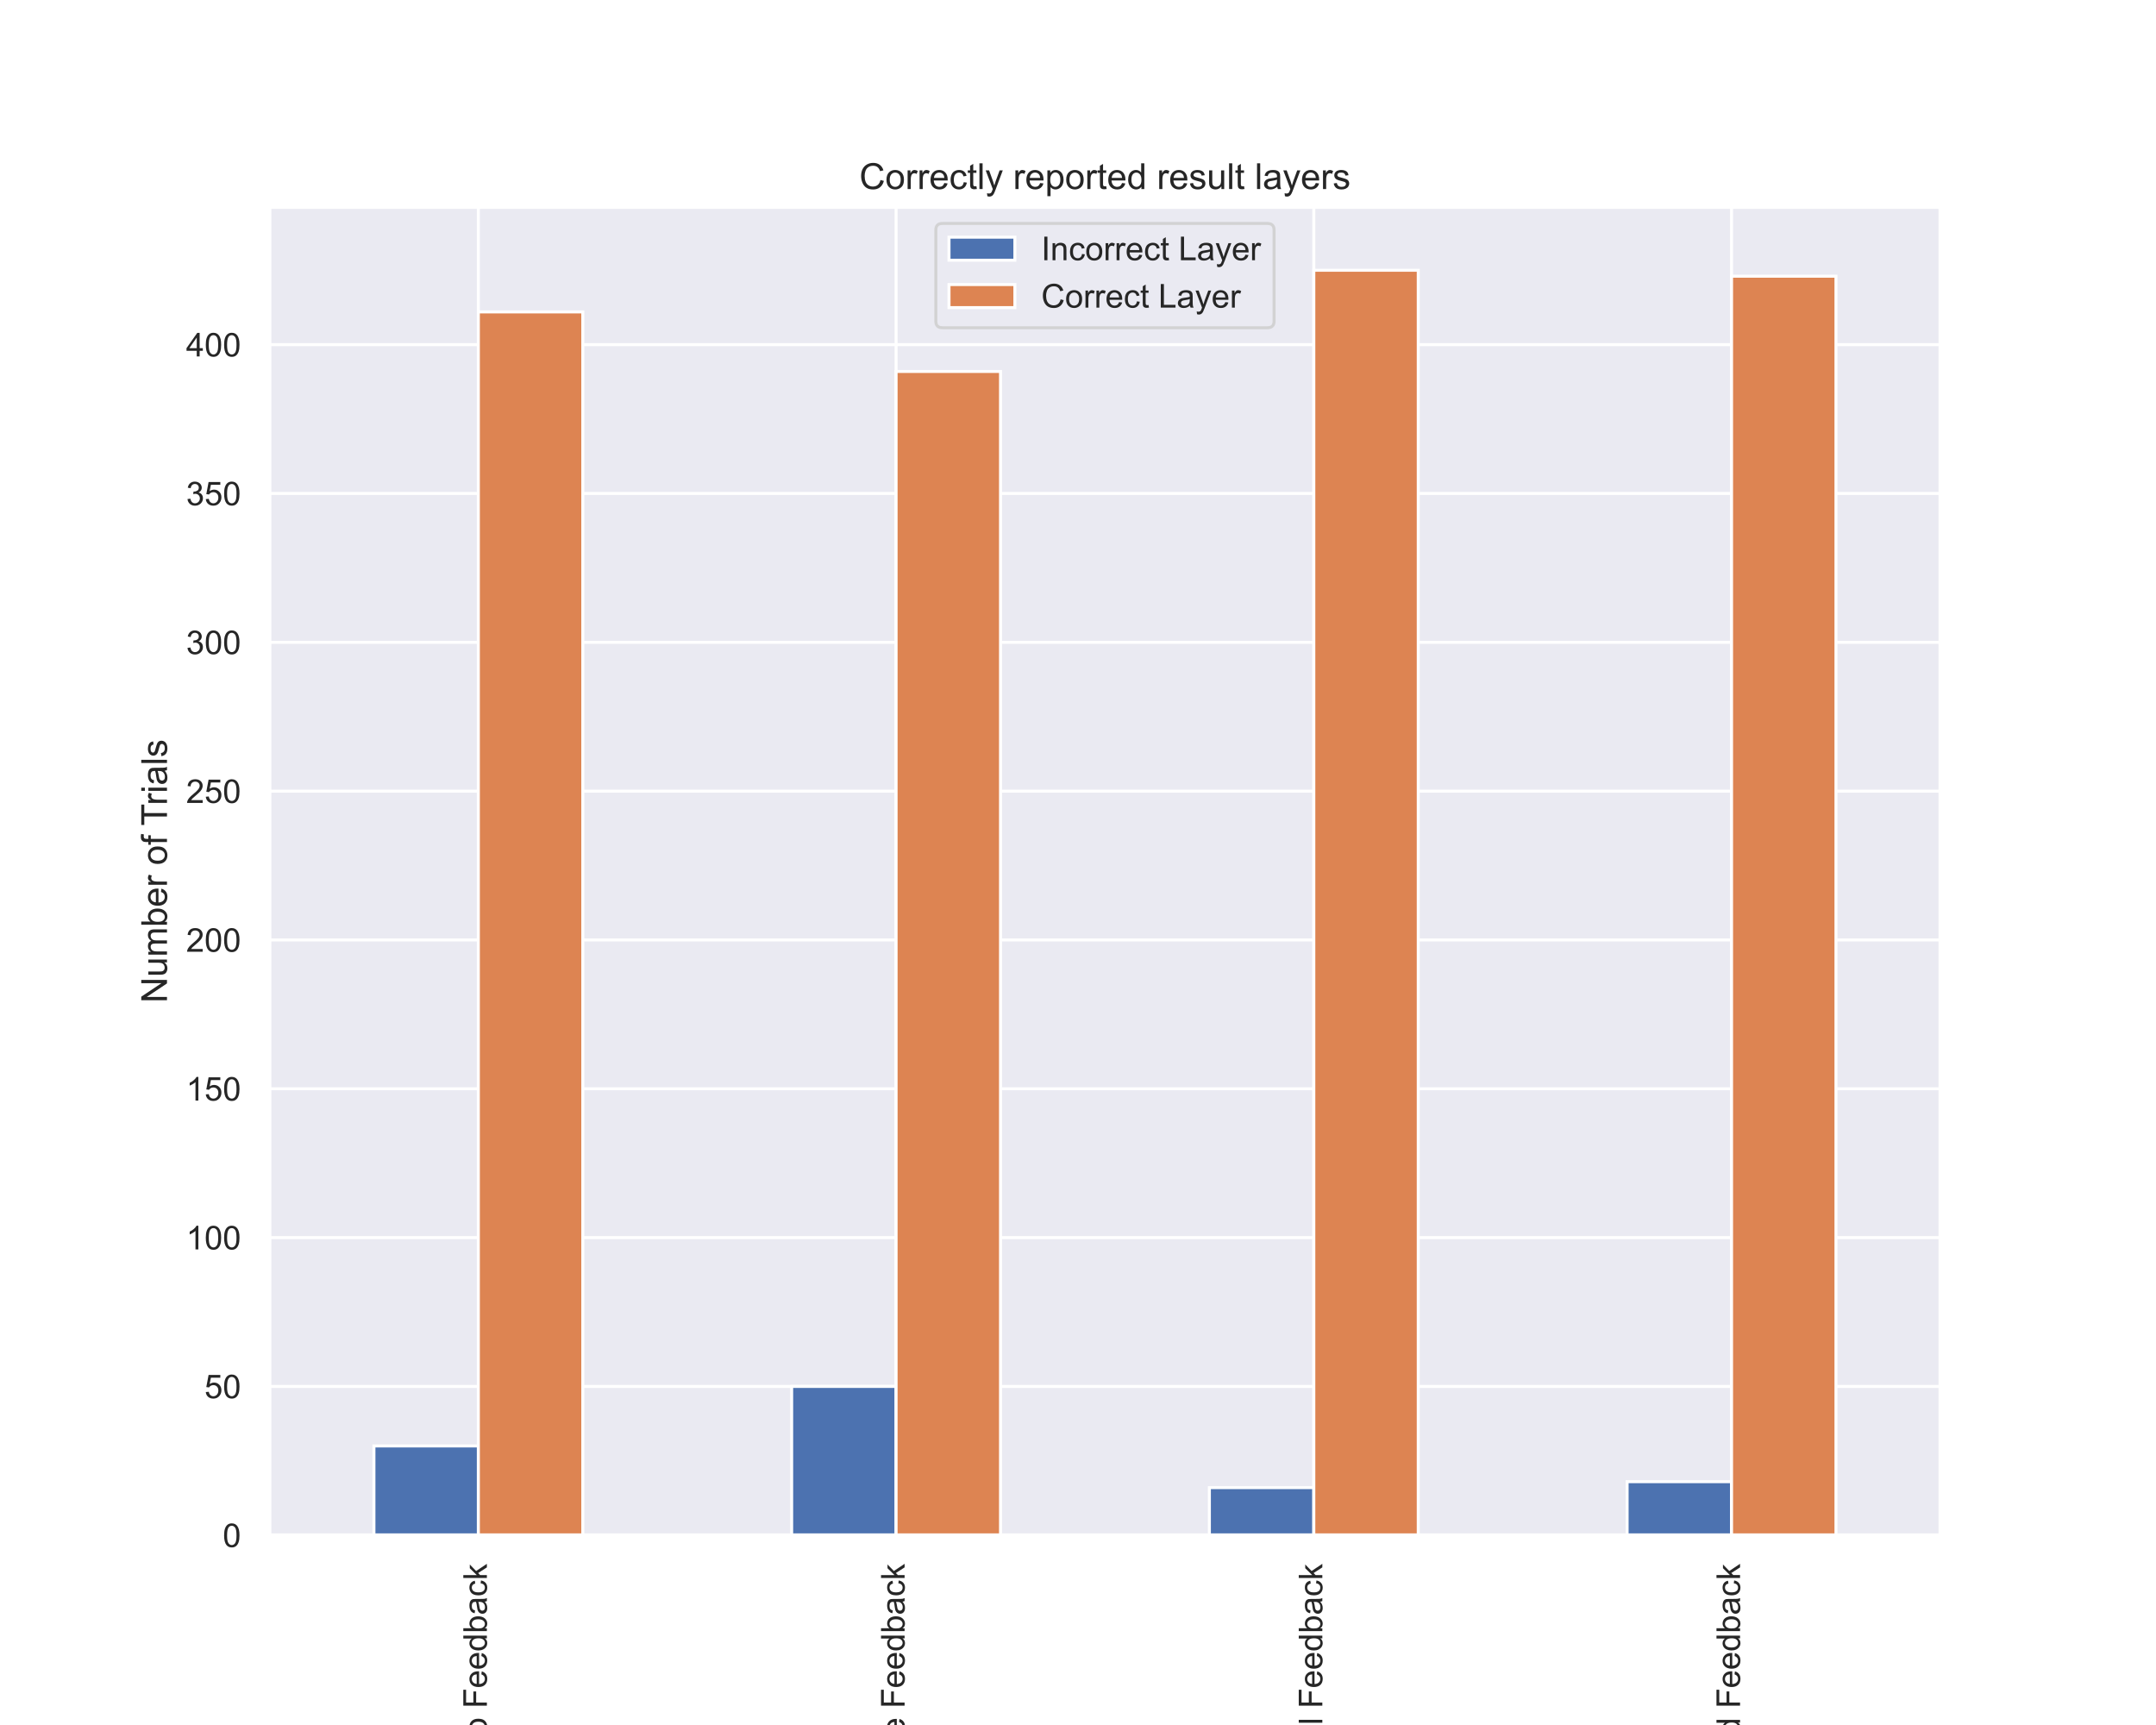
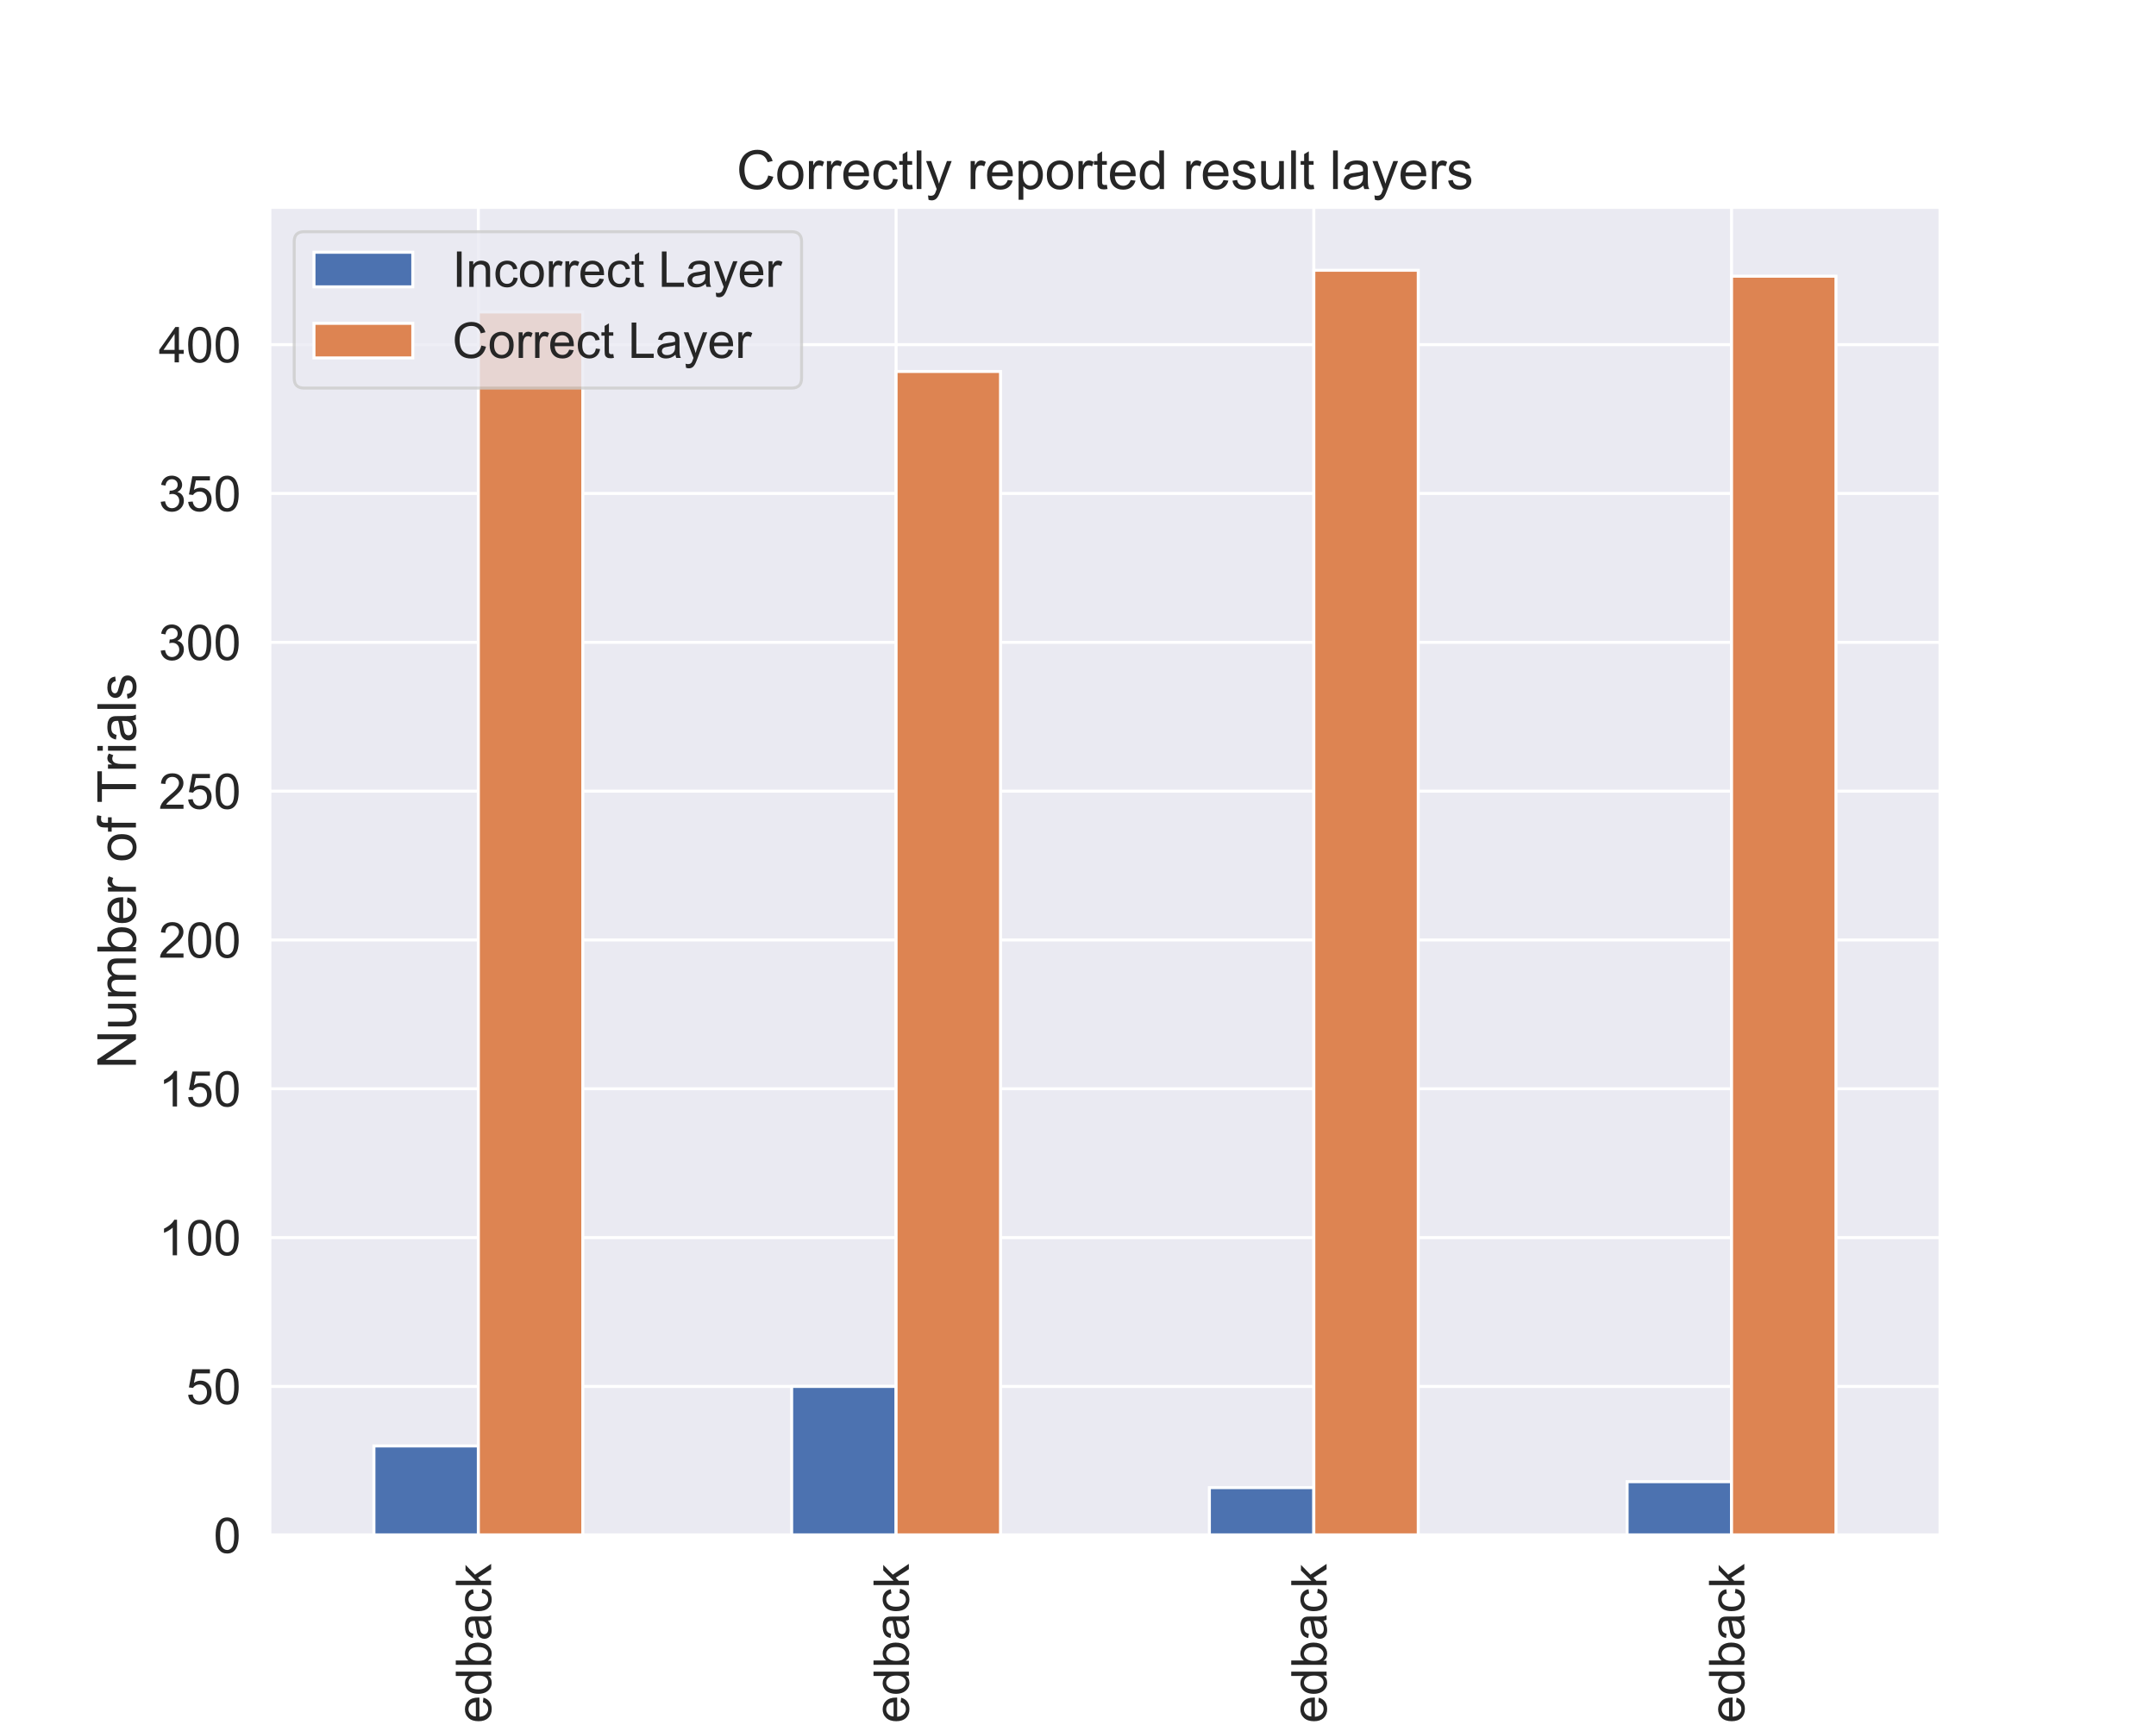
<svg xmlns="http://www.w3.org/2000/svg" xmlns:xlink="http://www.w3.org/1999/xlink" width="720pt" height="576pt" viewBox="0 0 720 576" version="1.1">
  <defs>
    <style type="text/css">*{stroke-linejoin: round; stroke-linecap: butt}</style>
  </defs>
  <g id="figure_1">
    <g id="patch_1">
      <path d="M 0 576  L 720 576  L 720 0  L 0 0  z " style="fill: #ffffff" />
    </g>
    <g id="axes_1">
      <g id="patch_2">
        <path d="M 90 512.64  L 648 512.64  L 648 69.12  L 90 69.12  z " style="fill: #eaeaf2" />
      </g>
      <g id="matplotlib.axis_1">
        <g id="xtick_1">
          <g id="line2d_1">
-             <path d="M 159.75 512.64  L 159.75 69.12  " clip-path="url(#p4b81552183)" style="fill: none; stroke: #ffffff; stroke-linecap: round" />
+             <path d="M 159.75 512.64  L 159.75 69.12  " clip-path="url(#p3ddf851645)" style="fill: none; stroke: #ffffff; stroke-linecap: round" />
          </g>
          <g id="text_1">
-             <g style="fill: #262626" transform="translate(162.5937 587.5608) rotate(-90) scale(0.11 -0.11)">
+             <g style="fill: #262626" transform="translate(164.0155 620.2712) rotate(-90) scale(0.165 -0.165)">
              <defs>
                <path id="ArialMT-4e" d="M 488 0  L 488 4581  L 1109 4581  L 3516 984  L 3516 4581  L 4097 4581  L 4097 0  L 3475 0  L 1069 3600  L 1069 0  L 488 0  z " transform="scale(0.015625)" />
                <path id="ArialMT-6f" d="M 213 1659  Q 213 2581 725 3025  Q 1153 3394 1769 3394  Q 2453 3394 2887 2945  Q 3322 2497 3322 1706  Q 3322 1066 3130 698  Q 2938 331 2570 128  Q 2203 -75 1769 -75  Q 1072 -75 642 372  Q 213 819 213 1659  z M 791 1659  Q 791 1022 1069 705  Q 1347 388 1769 388  Q 2188 388 2466 706  Q 2744 1025 2744 1678  Q 2744 2294 2464 2611  Q 2184 2928 1769 2928  Q 1347 2928 1069 2612  Q 791 2297 791 1659  z " transform="scale(0.015625)" />
                <path id="ArialMT-20" transform="scale(0.015625)" />
                <path id="ArialMT-46" d="M 525 0  L 525 4581  L 3616 4581  L 3616 4041  L 1131 4041  L 1131 2622  L 3281 2622  L 3281 2081  L 1131 2081  L 1131 0  L 525 0  z " transform="scale(0.015625)" />
                <path id="ArialMT-65" d="M 2694 1069  L 3275 997  Q 3138 488 2766 206  Q 2394 -75 1816 -75  Q 1088 -75 661 373  Q 234 822 234 1631  Q 234 2469 665 2931  Q 1097 3394 1784 3394  Q 2450 3394 2872 2941  Q 3294 2488 3294 1666  Q 3294 1616 3291 1516  L 816 1516  Q 847 969 1125 678  Q 1403 388 1819 388  Q 2128 388 2347 550  Q 2566 713 2694 1069  z M 847 1978  L 2700 1978  Q 2663 2397 2488 2606  Q 2219 2931 1791 2931  Q 1403 2931 1139 2672  Q 875 2413 847 1978  z " transform="scale(0.015625)" />
                <path id="ArialMT-64" d="M 2575 0  L 2575 419  Q 2259 -75 1647 -75  Q 1250 -75 917 144  Q 584 363 401 755  Q 219 1147 219 1656  Q 219 2153 384 2558  Q 550 2963 881 3178  Q 1213 3394 1622 3394  Q 1922 3394 2156 3267  Q 2391 3141 2538 2938  L 2538 4581  L 3097 4581  L 3097 0  L 2575 0  z M 797 1656  Q 797 1019 1065 703  Q 1334 388 1700 388  Q 2069 388 2326 689  Q 2584 991 2584 1609  Q 2584 2291 2321 2609  Q 2059 2928 1675 2928  Q 1300 2928 1048 2622  Q 797 2316 797 1656  z " transform="scale(0.015625)" />
                <path id="ArialMT-62" d="M 941 0  L 419 0  L 419 4581  L 981 4581  L 981 2947  Q 1338 3394 1891 3394  Q 2197 3394 2470 3270  Q 2744 3147 2920 2923  Q 3097 2700 3197 2384  Q 3297 2069 3297 1709  Q 3297 856 2875 390  Q 2453 -75 1863 -75  Q 1275 -75 941 416  L 941 0  z M 934 1684  Q 934 1088 1097 822  Q 1363 388 1816 388  Q 2184 388 2453 708  Q 2722 1028 2722 1663  Q 2722 2313 2464 2622  Q 2206 2931 1841 2931  Q 1472 2931 1203 2611  Q 934 2291 934 1684  z " transform="scale(0.015625)" />
                <path id="ArialMT-61" d="M 2588 409  Q 2275 144 1986 34  Q 1697 -75 1366 -75  Q 819 -75 525 192  Q 231 459 231 875  Q 231 1119 342 1320  Q 453 1522 633 1644  Q 813 1766 1038 1828  Q 1203 1872 1538 1913  Q 2219 1994 2541 2106  Q 2544 2222 2544 2253  Q 2544 2597 2384 2738  Q 2169 2928 1744 2928  Q 1347 2928 1158 2789  Q 969 2650 878 2297  L 328 2372  Q 403 2725 575 2942  Q 747 3159 1072 3276  Q 1397 3394 1825 3394  Q 2250 3394 2515 3294  Q 2781 3194 2906 3042  Q 3031 2891 3081 2659  Q 3109 2516 3109 2141  L 3109 1391  Q 3109 606 3145 398  Q 3181 191 3288 0  L 2700 0  Q 2613 175 2588 409  z M 2541 1666  Q 2234 1541 1622 1453  Q 1275 1403 1131 1340  Q 988 1278 909 1158  Q 831 1038 831 891  Q 831 666 1001 516  Q 1172 366 1500 366  Q 1825 366 2078 508  Q 2331 650 2450 897  Q 2541 1088 2541 1459  L 2541 1666  z " transform="scale(0.015625)" />
                <path id="ArialMT-63" d="M 2588 1216  L 3141 1144  Q 3050 572 2676 248  Q 2303 -75 1759 -75  Q 1078 -75 664 370  Q 250 816 250 1647  Q 250 2184 428 2587  Q 606 2991 970 3192  Q 1334 3394 1763 3394  Q 2303 3394 2647 3120  Q 2991 2847 3088 2344  L 2541 2259  Q 2463 2594 2264 2762  Q 2066 2931 1784 2931  Q 1359 2931 1093 2626  Q 828 2322 828 1663  Q 828 994 1084 691  Q 1341 388 1753 388  Q 2084 388 2306 591  Q 2528 794 2588 1216  z " transform="scale(0.015625)" />
                <path id="ArialMT-6b" d="M 425 0  L 425 4581  L 988 4581  L 988 1969  L 2319 3319  L 3047 3319  L 1778 2088  L 3175 0  L 2481 0  L 1384 1697  L 988 1316  L 988 0  L 425 0  z " transform="scale(0.015625)" />
              </defs>
              <use xlink:href="#ArialMT-4e" />
              <use xlink:href="#ArialMT-6f" x="72.217" />
              <use xlink:href="#ArialMT-20" x="127.832" />
              <use xlink:href="#ArialMT-46" x="155.615" />
              <use xlink:href="#ArialMT-65" x="216.699" />
              <use xlink:href="#ArialMT-65" x="272.314" />
              <use xlink:href="#ArialMT-64" x="327.93" />
              <use xlink:href="#ArialMT-62" x="383.545" />
              <use xlink:href="#ArialMT-61" x="439.16" />
              <use xlink:href="#ArialMT-63" x="494.775" />
              <use xlink:href="#ArialMT-6b" x="544.775" />
            </g>
          </g>
        </g>
        <g id="xtick_2">
          <g id="line2d_2">
-             <path d="M 299.25 512.64  L 299.25 69.12  " clip-path="url(#p4b81552183)" style="fill: none; stroke: #ffffff; stroke-linecap: round" />
+             <path d="M 299.25 512.64  L 299.25 69.12  " clip-path="url(#p3ddf851645)" style="fill: none; stroke: #ffffff; stroke-linecap: round" />
          </g>
          <g id="text_2">
-             <g style="fill: #262626" transform="translate(302.0937 604.6727) rotate(-90) scale(0.11 -0.11)">
+             <g style="fill: #262626" transform="translate(303.5155 645.939) rotate(-90) scale(0.165 -0.165)">
              <defs>
                <path id="ArialMT-54" d="M 1659 0  L 1659 4041  L 150 4041  L 150 4581  L 3781 4581  L 3781 4041  L 2266 4041  L 2266 0  L 1659 0  z " transform="scale(0.015625)" />
                <path id="ArialMT-74" d="M 1650 503  L 1731 6  Q 1494 -44 1306 -44  Q 1000 -44 831 53  Q 663 150 594 308  Q 525 466 525 972  L 525 2881  L 113 2881  L 113 3319  L 525 3319  L 525 4141  L 1084 4478  L 1084 3319  L 1650 3319  L 1650 2881  L 1084 2881  L 1084 941  Q 1084 700 1114 631  Q 1144 563 1211 522  Q 1278 481 1403 481  Q 1497 481 1650 503  z " transform="scale(0.015625)" />
                <path id="ArialMT-69" d="M 425 3934  L 425 4581  L 988 4581  L 988 3934  L 425 3934  z M 425 0  L 425 3319  L 988 3319  L 988 0  L 425 0  z " transform="scale(0.015625)" />
                <path id="ArialMT-6c" d="M 409 0  L 409 4581  L 972 4581  L 972 0  L 409 0  z " transform="scale(0.015625)" />
              </defs>
              <use xlink:href="#ArialMT-54" />
              <use xlink:href="#ArialMT-61" x="49.959" />
              <use xlink:href="#ArialMT-63" x="105.574" />
              <use xlink:href="#ArialMT-74" x="155.574" />
              <use xlink:href="#ArialMT-69" x="183.357" />
              <use xlink:href="#ArialMT-6c" x="205.574" />
              <use xlink:href="#ArialMT-65" x="227.791" />
              <use xlink:href="#ArialMT-20" x="283.406" />
              <use xlink:href="#ArialMT-46" x="311.189" />
              <use xlink:href="#ArialMT-65" x="372.273" />
              <use xlink:href="#ArialMT-65" x="427.889" />
              <use xlink:href="#ArialMT-64" x="483.504" />
              <use xlink:href="#ArialMT-62" x="539.119" />
              <use xlink:href="#ArialMT-61" x="594.734" />
              <use xlink:href="#ArialMT-63" x="650.35" />
              <use xlink:href="#ArialMT-6b" x="700.35" />
            </g>
          </g>
        </g>
        <g id="xtick_3">
          <g id="line2d_3">
-             <path d="M 438.75 512.64  L 438.75 69.12  " clip-path="url(#p4b81552183)" style="fill: none; stroke: #ffffff; stroke-linecap: round" />
+             <path d="M 438.75 512.64  L 438.75 69.12  " clip-path="url(#p3ddf851645)" style="fill: none; stroke: #ffffff; stroke-linecap: round" />
          </g>
          <g id="text_3">
-             <g style="fill: #262626" transform="translate(441.5937 603.2667) rotate(-90) scale(0.11 -0.11)">
+             <g style="fill: #262626" transform="translate(443.0155 643.8301) rotate(-90) scale(0.165 -0.165)">
              <defs>
                <path id="ArialMT-56" d="M 1803 0  L 28 4581  L 684 4581  L 1875 1253  Q 2019 853 2116 503  Q 2222 878 2363 1253  L 3600 4581  L 4219 4581  L 2425 0  L 1803 0  z " transform="scale(0.015625)" />
                <path id="ArialMT-73" d="M 197 991  L 753 1078  Q 800 744 1014 566  Q 1228 388 1613 388  Q 2000 388 2187 545  Q 2375 703 2375 916  Q 2375 1106 2209 1216  Q 2094 1291 1634 1406  Q 1016 1563 777 1677  Q 538 1791 414 1992  Q 291 2194 291 2438  Q 291 2659 392 2848  Q 494 3038 669 3163  Q 800 3259 1026 3326  Q 1253 3394 1513 3394  Q 1903 3394 2198 3281  Q 2494 3169 2634 2976  Q 2775 2784 2828 2463  L 2278 2388  Q 2241 2644 2061 2787  Q 1881 2931 1553 2931  Q 1166 2931 1000 2803  Q 834 2675 834 2503  Q 834 2394 903 2306  Q 972 2216 1119 2156  Q 1203 2125 1616 2013  Q 2213 1853 2448 1751  Q 2684 1650 2818 1456  Q 2953 1263 2953 975  Q 2953 694 2789 445  Q 2625 197 2315 61  Q 2006 -75 1616 -75  Q 969 -75 630 194  Q 291 463 197 991  z " transform="scale(0.015625)" />
                <path id="ArialMT-75" d="M 2597 0  L 2597 488  Q 2209 -75 1544 -75  Q 1250 -75 995 37  Q 741 150 617 320  Q 494 491 444 738  Q 409 903 409 1263  L 409 3319  L 972 3319  L 972 1478  Q 972 1038 1006 884  Q 1059 663 1231 536  Q 1403 409 1656 409  Q 1909 409 2131 539  Q 2353 669 2445 892  Q 2538 1116 2538 1541  L 2538 3319  L 3100 3319  L 3100 0  L 2597 0  z " transform="scale(0.015625)" />
              </defs>
              <use xlink:href="#ArialMT-56" />
              <use xlink:href="#ArialMT-69" x="64.949" />
              <use xlink:href="#ArialMT-73" x="87.166" />
              <use xlink:href="#ArialMT-75" x="137.166" />
              <use xlink:href="#ArialMT-61" x="192.781" />
              <use xlink:href="#ArialMT-6c" x="248.396" />
              <use xlink:href="#ArialMT-20" x="270.613" />
              <use xlink:href="#ArialMT-46" x="298.396" />
              <use xlink:href="#ArialMT-65" x="359.48" />
              <use xlink:href="#ArialMT-65" x="415.096" />
              <use xlink:href="#ArialMT-64" x="470.711" />
              <use xlink:href="#ArialMT-62" x="526.326" />
              <use xlink:href="#ArialMT-61" x="581.941" />
              <use xlink:href="#ArialMT-63" x="637.557" />
              <use xlink:href="#ArialMT-6b" x="687.557" />
            </g>
          </g>
        </g>
        <g id="xtick_4">
          <g id="line2d_4">
-             <path d="M 578.25 512.64  L 578.25 69.12  " clip-path="url(#p4b81552183)" style="fill: none; stroke: #ffffff; stroke-linecap: round" />
+             <path d="M 578.25 512.64  L 578.25 69.12  " clip-path="url(#p3ddf851645)" style="fill: none; stroke: #ffffff; stroke-linecap: round" />
          </g>
          <g id="text_4">
-             <g style="fill: #262626" transform="translate(581.0937 623.6356) rotate(-90) scale(0.11 -0.11)">
+             <g style="fill: #262626" transform="translate(582.5155 674.3834) rotate(-90) scale(0.165 -0.165)">
              <defs>
                <path id="ArialMT-43" d="M 3763 1606  L 4369 1453  Q 4178 706 3683 314  Q 3188 -78 2472 -78  Q 1731 -78 1267 223  Q 803 525 561 1097  Q 319 1669 319 2325  Q 319 3041 592 3573  Q 866 4106 1370 4382  Q 1875 4659 2481 4659  Q 3169 4659 3637 4309  Q 4106 3959 4291 3325  L 3694 3184  Q 3534 3684 3231 3912  Q 2928 4141 2469 4141  Q 1941 4141 1586 3887  Q 1231 3634 1087 3207  Q 944 2781 944 2328  Q 944 1744 1114 1308  Q 1284 872 1643 656  Q 2003 441 2422 441  Q 2931 441 3284 734  Q 3638 1028 3763 1606  z " transform="scale(0.015625)" />
                <path id="ArialMT-6d" d="M 422 0  L 422 3319  L 925 3319  L 925 2853  Q 1081 3097 1340 3245  Q 1600 3394 1931 3394  Q 2300 3394 2536 3241  Q 2772 3088 2869 2813  Q 3263 3394 3894 3394  Q 4388 3394 4653 3120  Q 4919 2847 4919 2278  L 4919 0  L 4359 0  L 4359 2091  Q 4359 2428 4304 2576  Q 4250 2725 4106 2815  Q 3963 2906 3769 2906  Q 3419 2906 3187 2673  Q 2956 2441 2956 1928  L 2956 0  L 2394 0  L 2394 2156  Q 2394 2531 2256 2718  Q 2119 2906 1806 2906  Q 1569 2906 1367 2781  Q 1166 2656 1075 2415  Q 984 2175 984 1722  L 984 0  L 422 0  z " transform="scale(0.015625)" />
                <path id="ArialMT-6e" d="M 422 0  L 422 3319  L 928 3319  L 928 2847  Q 1294 3394 1984 3394  Q 2284 3394 2536 3286  Q 2788 3178 2913 3003  Q 3038 2828 3088 2588  Q 3119 2431 3119 2041  L 3119 0  L 2556 0  L 2556 2019  Q 2556 2363 2490 2533  Q 2425 2703 2258 2804  Q 2091 2906 1866 2906  Q 1506 2906 1245 2678  Q 984 2450 984 1813  L 984 0  L 422 0  z " transform="scale(0.015625)" />
              </defs>
              <use xlink:href="#ArialMT-43" />
              <use xlink:href="#ArialMT-6f" x="72.217" />
              <use xlink:href="#ArialMT-6d" x="127.832" />
              <use xlink:href="#ArialMT-62" x="211.133" />
              <use xlink:href="#ArialMT-69" x="266.748" />
              <use xlink:href="#ArialMT-6e" x="288.965" />
              <use xlink:href="#ArialMT-65" x="344.58" />
              <use xlink:href="#ArialMT-64" x="400.195" />
              <use xlink:href="#ArialMT-20" x="455.811" />
              <use xlink:href="#ArialMT-46" x="483.594" />
              <use xlink:href="#ArialMT-65" x="544.678" />
              <use xlink:href="#ArialMT-65" x="600.293" />
              <use xlink:href="#ArialMT-64" x="655.908" />
              <use xlink:href="#ArialMT-62" x="711.523" />
              <use xlink:href="#ArialMT-61" x="767.139" />
              <use xlink:href="#ArialMT-63" x="822.754" />
              <use xlink:href="#ArialMT-6b" x="872.754" />
            </g>
          </g>
        </g>
        <g id="text_5">
-           <g style="fill: #262626" transform="translate(343.6509 636.225) scale(0.12 -0.12)">
+           <g style="fill: #262626" transform="translate(330.9764 691.2675) scale(0.18 -0.18)">
            <use xlink:href="#ArialMT-43" />
            <use xlink:href="#ArialMT-6f" x="72.217" />
            <use xlink:href="#ArialMT-6e" x="127.832" />
            <use xlink:href="#ArialMT-64" x="183.447" />
            <use xlink:href="#ArialMT-69" x="239.062" />
            <use xlink:href="#ArialMT-74" x="261.279" />
            <use xlink:href="#ArialMT-69" x="289.062" />
            <use xlink:href="#ArialMT-6f" x="311.279" />
            <use xlink:href="#ArialMT-6e" x="366.895" />
          </g>
        </g>
      </g>
      <g id="matplotlib.axis_2">
        <g id="ytick_1">
          <g id="line2d_5">
-             <path d="M 90 512.64  L 648 512.64  " clip-path="url(#p4b81552183)" style="fill: none; stroke: #ffffff; stroke-linecap: round" />
+             <path d="M 90 512.64  L 648 512.64  " clip-path="url(#p3ddf851645)" style="fill: none; stroke: #ffffff; stroke-linecap: round" />
          </g>
          <g id="text_6">
-             <g style="fill: #262626" transform="translate(74.38297 516.5768) scale(0.11 -0.11)">
+             <g style="fill: #262626" transform="translate(71.32445 518.5452) scale(0.165 -0.165)">
              <defs>
                <path id="ArialMT-30" d="M 266 2259  Q 266 3072 433 3567  Q 600 4063 929 4331  Q 1259 4600 1759 4600  Q 2128 4600 2406 4451  Q 2684 4303 2865 4023  Q 3047 3744 3150 3342  Q 3253 2941 3253 2259  Q 3253 1453 3087 958  Q 2922 463 2592 192  Q 2263 -78 1759 -78  Q 1097 -78 719 397  Q 266 969 266 2259  z M 844 2259  Q 844 1131 1108 757  Q 1372 384 1759 384  Q 2147 384 2411 759  Q 2675 1134 2675 2259  Q 2675 3391 2411 3762  Q 2147 4134 1753 4134  Q 1366 4134 1134 3806  Q 844 3388 844 2259  z " transform="scale(0.015625)" />
              </defs>
              <use xlink:href="#ArialMT-30" />
            </g>
          </g>
        </g>
        <g id="ytick_2">
          <g id="line2d_6">
-             <path d="M 90 462.946  L 648 462.946  " clip-path="url(#p4b81552183)" style="fill: none; stroke: #ffffff; stroke-linecap: round" />
+             <path d="M 90 462.946  L 648 462.946  " clip-path="url(#p3ddf851645)" style="fill: none; stroke: #ffffff; stroke-linecap: round" />
          </g>
          <g id="text_7">
-             <g style="fill: #262626" transform="translate(68.26594 466.8827) scale(0.11 -0.11)">
+             <g style="fill: #262626" transform="translate(62.14891 468.8511) scale(0.165 -0.165)">
              <defs>
                <path id="ArialMT-35" d="M 266 1200  L 856 1250  Q 922 819 1161 601  Q 1400 384 1738 384  Q 2144 384 2425 690  Q 2706 997 2706 1503  Q 2706 1984 2436 2262  Q 2166 2541 1728 2541  Q 1456 2541 1237 2417  Q 1019 2294 894 2097  L 366 2166  L 809 4519  L 3088 4519  L 3088 3981  L 1259 3981  L 1013 2750  Q 1425 3038 1878 3038  Q 2478 3038 2890 2622  Q 3303 2206 3303 1553  Q 3303 931 2941 478  Q 2500 -78 1738 -78  Q 1113 -78 717 272  Q 322 622 266 1200  z " transform="scale(0.015625)" />
              </defs>
              <use xlink:href="#ArialMT-35" />
              <use xlink:href="#ArialMT-30" x="55.615" />
            </g>
          </g>
        </g>
        <g id="ytick_3">
          <g id="line2d_7">
-             <path d="M 90 413.252  L 648 413.252  " clip-path="url(#p4b81552183)" style="fill: none; stroke: #ffffff; stroke-linecap: round" />
+             <path d="M 90 413.252  L 648 413.252  " clip-path="url(#p3ddf851645)" style="fill: none; stroke: #ffffff; stroke-linecap: round" />
          </g>
          <g id="text_8">
-             <g style="fill: #262626" transform="translate(62.14891 417.1886) scale(0.11 -0.11)">
+             <g style="fill: #262626" transform="translate(52.97336 419.157) scale(0.165 -0.165)">
              <defs>
                <path id="ArialMT-31" d="M 2384 0  L 1822 0  L 1822 3584  Q 1619 3391 1289 3197  Q 959 3003 697 2906  L 697 3450  Q 1169 3672 1522 3987  Q 1875 4303 2022 4600  L 2384 4600  L 2384 0  z " transform="scale(0.015625)" />
              </defs>
              <use xlink:href="#ArialMT-31" />
              <use xlink:href="#ArialMT-30" x="55.615" />
              <use xlink:href="#ArialMT-30" x="111.23" />
            </g>
          </g>
        </g>
        <g id="ytick_4">
          <g id="line2d_8">
-             <path d="M 90 363.558  L 648 363.558  " clip-path="url(#p4b81552183)" style="fill: none; stroke: #ffffff; stroke-linecap: round" />
+             <path d="M 90 363.558  L 648 363.558  " clip-path="url(#p3ddf851645)" style="fill: none; stroke: #ffffff; stroke-linecap: round" />
          </g>
          <g id="text_9">
-             <g style="fill: #262626" transform="translate(62.14891 367.4944) scale(0.11 -0.11)">
+             <g style="fill: #262626" transform="translate(52.97336 369.4628) scale(0.165 -0.165)">
              <use xlink:href="#ArialMT-31" />
              <use xlink:href="#ArialMT-35" x="55.615" />
              <use xlink:href="#ArialMT-30" x="111.23" />
            </g>
          </g>
        </g>
        <g id="ytick_5">
          <g id="line2d_9">
-             <path d="M 90 313.864  L 648 313.864  " clip-path="url(#p4b81552183)" style="fill: none; stroke: #ffffff; stroke-linecap: round" />
+             <path d="M 90 313.864  L 648 313.864  " clip-path="url(#p3ddf851645)" style="fill: none; stroke: #ffffff; stroke-linecap: round" />
          </g>
          <g id="text_10">
-             <g style="fill: #262626" transform="translate(62.14891 317.8003) scale(0.11 -0.11)">
+             <g style="fill: #262626" transform="translate(52.97336 319.7687) scale(0.165 -0.165)">
              <defs>
                <path id="ArialMT-32" d="M 3222 541  L 3222 0  L 194 0  Q 188 203 259 391  Q 375 700 629 1000  Q 884 1300 1366 1694  Q 2113 2306 2375 2664  Q 2638 3022 2638 3341  Q 2638 3675 2398 3904  Q 2159 4134 1775 4134  Q 1369 4134 1125 3890  Q 881 3647 878 3216  L 300 3275  Q 359 3922 746 4261  Q 1134 4600 1788 4600  Q 2447 4600 2831 4234  Q 3216 3869 3216 3328  Q 3216 3053 3103 2787  Q 2991 2522 2730 2228  Q 2469 1934 1863 1422  Q 1356 997 1212 845  Q 1069 694 975 541  L 3222 541  z " transform="scale(0.015625)" />
              </defs>
              <use xlink:href="#ArialMT-32" />
              <use xlink:href="#ArialMT-30" x="55.615" />
              <use xlink:href="#ArialMT-30" x="111.23" />
            </g>
          </g>
        </g>
        <g id="ytick_6">
          <g id="line2d_10">
-             <path d="M 90 264.169  L 648 264.169  " clip-path="url(#p4b81552183)" style="fill: none; stroke: #ffffff; stroke-linecap: round" />
+             <path d="M 90 264.169  L 648 264.169  " clip-path="url(#p3ddf851645)" style="fill: none; stroke: #ffffff; stroke-linecap: round" />
          </g>
          <g id="text_11">
-             <g style="fill: #262626" transform="translate(62.14891 268.1062) scale(0.11 -0.11)">
+             <g style="fill: #262626" transform="translate(52.97336 270.0746) scale(0.165 -0.165)">
              <use xlink:href="#ArialMT-32" />
              <use xlink:href="#ArialMT-35" x="55.615" />
              <use xlink:href="#ArialMT-30" x="111.23" />
            </g>
          </g>
        </g>
        <g id="ytick_7">
          <g id="line2d_11">
-             <path d="M 90 214.475  L 648 214.475  " clip-path="url(#p4b81552183)" style="fill: none; stroke: #ffffff; stroke-linecap: round" />
+             <path d="M 90 214.475  L 648 214.475  " clip-path="url(#p3ddf851645)" style="fill: none; stroke: #ffffff; stroke-linecap: round" />
          </g>
          <g id="text_12">
-             <g style="fill: #262626" transform="translate(62.14891 218.4121) scale(0.11 -0.11)">
+             <g style="fill: #262626" transform="translate(52.97336 220.3805) scale(0.165 -0.165)">
              <defs>
                <path id="ArialMT-33" d="M 269 1209  L 831 1284  Q 928 806 1161 595  Q 1394 384 1728 384  Q 2125 384 2398 659  Q 2672 934 2672 1341  Q 2672 1728 2419 1979  Q 2166 2231 1775 2231  Q 1616 2231 1378 2169  L 1441 2663  Q 1497 2656 1531 2656  Q 1891 2656 2178 2843  Q 2466 3031 2466 3422  Q 2466 3731 2256 3934  Q 2047 4138 1716 4138  Q 1388 4138 1169 3931  Q 950 3725 888 3313  L 325 3413  Q 428 3978 793 4289  Q 1159 4600 1703 4600  Q 2078 4600 2393 4439  Q 2709 4278 2876 4000  Q 3044 3722 3044 3409  Q 3044 3113 2884 2869  Q 2725 2625 2413 2481  Q 2819 2388 3044 2092  Q 3269 1797 3269 1353  Q 3269 753 2831 336  Q 2394 -81 1725 -81  Q 1122 -81 723 278  Q 325 638 269 1209  z " transform="scale(0.015625)" />
              </defs>
              <use xlink:href="#ArialMT-33" />
              <use xlink:href="#ArialMT-30" x="55.615" />
              <use xlink:href="#ArialMT-30" x="111.23" />
            </g>
          </g>
        </g>
        <g id="ytick_8">
          <g id="line2d_12">
-             <path d="M 90 164.781  L 648 164.781  " clip-path="url(#p4b81552183)" style="fill: none; stroke: #ffffff; stroke-linecap: round" />
+             <path d="M 90 164.781  L 648 164.781  " clip-path="url(#p3ddf851645)" style="fill: none; stroke: #ffffff; stroke-linecap: round" />
          </g>
          <g id="text_13">
-             <g style="fill: #262626" transform="translate(62.14891 168.718) scale(0.11 -0.11)">
+             <g style="fill: #262626" transform="translate(52.97336 170.6864) scale(0.165 -0.165)">
              <use xlink:href="#ArialMT-33" />
              <use xlink:href="#ArialMT-35" x="55.615" />
              <use xlink:href="#ArialMT-30" x="111.23" />
            </g>
          </g>
        </g>
        <g id="ytick_9">
          <g id="line2d_13">
-             <path d="M 90 115.087  L 648 115.087  " clip-path="url(#p4b81552183)" style="fill: none; stroke: #ffffff; stroke-linecap: round" />
+             <path d="M 90 115.087  L 648 115.087  " clip-path="url(#p3ddf851645)" style="fill: none; stroke: #ffffff; stroke-linecap: round" />
          </g>
          <g id="text_14">
-             <g style="fill: #262626" transform="translate(62.14891 119.0239) scale(0.11 -0.11)">
+             <g style="fill: #262626" transform="translate(52.97336 120.9923) scale(0.165 -0.165)">
              <defs>
                <path id="ArialMT-34" d="M 2069 0  L 2069 1097  L 81 1097  L 81 1613  L 2172 4581  L 2631 4581  L 2631 1613  L 3250 1613  L 3250 1097  L 2631 1097  L 2631 0  L 2069 0  z M 2069 1613  L 2069 3678  L 634 1613  L 2069 1613  z " transform="scale(0.015625)" />
              </defs>
              <use xlink:href="#ArialMT-34" />
              <use xlink:href="#ArialMT-30" x="55.615" />
              <use xlink:href="#ArialMT-30" x="111.23" />
            </g>
          </g>
        </g>
        <g id="text_15">
-           <g style="fill: #262626" transform="translate(55.76391 334.8909) rotate(-90) scale(0.12 -0.12)">
+           <g style="fill: #262626" transform="translate(45.39586 356.8964) rotate(-90) scale(0.18 -0.18)">
            <defs>
              <path id="ArialMT-72" d="M 416 0  L 416 3319  L 922 3319  L 922 2816  Q 1116 3169 1280 3281  Q 1444 3394 1641 3394  Q 1925 3394 2219 3213  L 2025 2691  Q 1819 2813 1613 2813  Q 1428 2813 1281 2702  Q 1134 2591 1072 2394  Q 978 2094 978 1738  L 978 0  L 416 0  z " transform="scale(0.015625)" />
              <path id="ArialMT-66" d="M 556 0  L 556 2881  L 59 2881  L 59 3319  L 556 3319  L 556 3672  Q 556 4006 616 4169  Q 697 4388 901 4523  Q 1106 4659 1475 4659  Q 1713 4659 2000 4603  L 1916 4113  Q 1741 4144 1584 4144  Q 1328 4144 1222 4034  Q 1116 3925 1116 3625  L 1116 3319  L 1763 3319  L 1763 2881  L 1116 2881  L 1116 0  L 556 0  z " transform="scale(0.015625)" />
            </defs>
            <use xlink:href="#ArialMT-4e" />
            <use xlink:href="#ArialMT-75" x="72.217" />
            <use xlink:href="#ArialMT-6d" x="127.832" />
            <use xlink:href="#ArialMT-62" x="211.133" />
            <use xlink:href="#ArialMT-65" x="266.748" />
            <use xlink:href="#ArialMT-72" x="322.363" />
            <use xlink:href="#ArialMT-20" x="355.664" />
            <use xlink:href="#ArialMT-6f" x="383.447" />
            <use xlink:href="#ArialMT-66" x="439.062" />
            <use xlink:href="#ArialMT-20" x="466.846" />
            <use xlink:href="#ArialMT-54" x="492.879" />
            <use xlink:href="#ArialMT-72" x="550.213" />
            <use xlink:href="#ArialMT-69" x="583.514" />
            <use xlink:href="#ArialMT-61" x="605.73" />
            <use xlink:href="#ArialMT-6c" x="661.346" />
            <use xlink:href="#ArialMT-73" x="683.562" />
          </g>
        </g>
      </g>
      <g id="patch_3">
-         <path d="M 124.875 512.64  L 159.75 512.64  L 159.75 482.824  L 124.875 482.824  z " clip-path="url(#p4b81552183)" style="fill: #4c72b0; stroke: #ffffff; stroke-linejoin: miter" />
+         <path d="M 124.875 512.64  L 159.75 512.64  L 159.75 482.824  L 124.875 482.824  z " clip-path="url(#p3ddf851645)" style="fill: #4c72b0; stroke: #ffffff; stroke-linejoin: miter" />
      </g>
      <g id="patch_4">
-         <path d="M 264.375 512.64  L 299.25 512.64  L 299.25 462.946  L 264.375 462.946  z " clip-path="url(#p4b81552183)" style="fill: #4c72b0; stroke: #ffffff; stroke-linejoin: miter" />
+         <path d="M 264.375 512.64  L 299.25 512.64  L 299.25 462.946  L 264.375 462.946  z " clip-path="url(#p3ddf851645)" style="fill: #4c72b0; stroke: #ffffff; stroke-linejoin: miter" />
      </g>
      <g id="patch_5">
-         <path d="M 403.875 512.64  L 438.75 512.64  L 438.75 496.738  L 403.875 496.738  z " clip-path="url(#p4b81552183)" style="fill: #4c72b0; stroke: #ffffff; stroke-linejoin: miter" />
+         <path d="M 403.875 512.64  L 438.75 512.64  L 438.75 496.738  L 403.875 496.738  z " clip-path="url(#p3ddf851645)" style="fill: #4c72b0; stroke: #ffffff; stroke-linejoin: miter" />
      </g>
      <g id="patch_6">
-         <path d="M 543.375 512.64  L 578.25 512.64  L 578.25 494.75  L 543.375 494.75  z " clip-path="url(#p4b81552183)" style="fill: #4c72b0; stroke: #ffffff; stroke-linejoin: miter" />
+         <path d="M 543.375 512.64  L 578.25 512.64  L 578.25 494.75  L 543.375 494.75  z " clip-path="url(#p3ddf851645)" style="fill: #4c72b0; stroke: #ffffff; stroke-linejoin: miter" />
      </g>
      <g id="patch_7">
-         <path d="M 159.75 512.64  L 194.625 512.64  L 194.625 104.154  L 159.75 104.154  z " clip-path="url(#p4b81552183)" style="fill: #dd8452; stroke: #ffffff; stroke-linejoin: miter" />
+         <path d="M 159.75 512.64  L 194.625 512.64  L 194.625 104.154  L 159.75 104.154  z " clip-path="url(#p3ddf851645)" style="fill: #dd8452; stroke: #ffffff; stroke-linejoin: miter" />
      </g>
      <g id="patch_8">
-         <path d="M 299.25 512.64  L 334.125 512.64  L 334.125 124.032  L 299.25 124.032  z " clip-path="url(#p4b81552183)" style="fill: #dd8452; stroke: #ffffff; stroke-linejoin: miter" />
+         <path d="M 299.25 512.64  L 334.125 512.64  L 334.125 124.032  L 299.25 124.032  z " clip-path="url(#p3ddf851645)" style="fill: #dd8452; stroke: #ffffff; stroke-linejoin: miter" />
      </g>
      <g id="patch_9">
-         <path d="M 438.75 512.64  L 473.625 512.64  L 473.625 90.24  L 438.75 90.24  z " clip-path="url(#p4b81552183)" style="fill: #dd8452; stroke: #ffffff; stroke-linejoin: miter" />
+         <path d="M 438.75 512.64  L 473.625 512.64  L 473.625 90.24  L 438.75 90.24  z " clip-path="url(#p3ddf851645)" style="fill: #dd8452; stroke: #ffffff; stroke-linejoin: miter" />
      </g>
      <g id="patch_10">
-         <path d="M 578.25 512.64  L 613.125 512.64  L 613.125 92.228  L 578.25 92.228  z " clip-path="url(#p4b81552183)" style="fill: #dd8452; stroke: #ffffff; stroke-linejoin: miter" />
+         <path d="M 578.25 512.64  L 613.125 512.64  L 613.125 92.228  L 578.25 92.228  z " clip-path="url(#p3ddf851645)" style="fill: #dd8452; stroke: #ffffff; stroke-linejoin: miter" />
      </g>
      <g id="patch_11">
        <path d="M 90 512.64  L 90 69.12  " style="fill: none; stroke: #ffffff; stroke-width: 1.25; stroke-linejoin: miter; stroke-linecap: square" />
      </g>
      <g id="patch_12">
        <path d="M 648 512.64  L 648 69.12  " style="fill: none; stroke: #ffffff; stroke-width: 1.25; stroke-linejoin: miter; stroke-linecap: square" />
      </g>
      <g id="patch_13">
        <path d="M 90 512.64  L 648 512.64  " style="fill: none; stroke: #ffffff; stroke-width: 1.25; stroke-linejoin: miter; stroke-linecap: square" />
      </g>
      <g id="patch_14">
        <path d="M 90 69.12  L 648 69.12  " style="fill: none; stroke: #ffffff; stroke-width: 1.25; stroke-linejoin: miter; stroke-linecap: square" />
      </g>
      <g id="text_16">
-         <g style="fill: #262626" transform="translate(286.9772 63.12) scale(0.12 -0.12)">
+         <g style="fill: #262626" transform="translate(245.9658 63.12) scale(0.18 -0.18)">
          <defs>
            <path id="ArialMT-79" d="M 397 -1278  L 334 -750  Q 519 -800 656 -800  Q 844 -800 956 -737  Q 1069 -675 1141 -563  Q 1194 -478 1313 -144  Q 1328 -97 1363 -6  L 103 3319  L 709 3319  L 1400 1397  Q 1534 1031 1641 628  Q 1738 1016 1872 1384  L 2581 3319  L 3144 3319  L 1881 -56  Q 1678 -603 1566 -809  Q 1416 -1088 1222 -1217  Q 1028 -1347 759 -1347  Q 597 -1347 397 -1278  z " transform="scale(0.015625)" />
            <path id="ArialMT-70" d="M 422 -1272  L 422 3319  L 934 3319  L 934 2888  Q 1116 3141 1344 3267  Q 1572 3394 1897 3394  Q 2322 3394 2647 3175  Q 2972 2956 3137 2557  Q 3303 2159 3303 1684  Q 3303 1175 3120 767  Q 2938 359 2589 142  Q 2241 -75 1856 -75  Q 1575 -75 1351 44  Q 1128 163 984 344  L 984 -1272  L 422 -1272  z M 931 1641  Q 931 1000 1190 694  Q 1450 388 1819 388  Q 2194 388 2461 705  Q 2728 1022 2728 1688  Q 2728 2322 2467 2637  Q 2206 2953 1844 2953  Q 1484 2953 1207 2617  Q 931 2281 931 1641  z " transform="scale(0.015625)" />
          </defs>
          <use xlink:href="#ArialMT-43" />
          <use xlink:href="#ArialMT-6f" x="72.217" />
          <use xlink:href="#ArialMT-72" x="127.832" />
          <use xlink:href="#ArialMT-72" x="161.133" />
          <use xlink:href="#ArialMT-65" x="194.434" />
          <use xlink:href="#ArialMT-63" x="250.049" />
          <use xlink:href="#ArialMT-74" x="300.049" />
          <use xlink:href="#ArialMT-6c" x="327.832" />
          <use xlink:href="#ArialMT-79" x="350.049" />
          <use xlink:href="#ArialMT-20" x="400.049" />
          <use xlink:href="#ArialMT-72" x="427.832" />
          <use xlink:href="#ArialMT-65" x="461.133" />
          <use xlink:href="#ArialMT-70" x="516.748" />
          <use xlink:href="#ArialMT-6f" x="572.363" />
          <use xlink:href="#ArialMT-72" x="627.979" />
          <use xlink:href="#ArialMT-74" x="661.279" />
          <use xlink:href="#ArialMT-65" x="689.062" />
          <use xlink:href="#ArialMT-64" x="744.678" />
          <use xlink:href="#ArialMT-20" x="800.293" />
          <use xlink:href="#ArialMT-72" x="828.076" />
          <use xlink:href="#ArialMT-65" x="861.377" />
          <use xlink:href="#ArialMT-73" x="916.992" />
          <use xlink:href="#ArialMT-75" x="966.992" />
          <use xlink:href="#ArialMT-6c" x="1022.607" />
          <use xlink:href="#ArialMT-74" x="1044.824" />
          <use xlink:href="#ArialMT-20" x="1072.607" />
          <use xlink:href="#ArialMT-6c" x="1100.391" />
          <use xlink:href="#ArialMT-61" x="1122.607" />
          <use xlink:href="#ArialMT-79" x="1178.223" />
          <use xlink:href="#ArialMT-65" x="1228.223" />
          <use xlink:href="#ArialMT-72" x="1283.838" />
          <use xlink:href="#ArialMT-73" x="1317.139" />
        </g>
      </g>
      <g id="legend_1">
        <g id="patch_15">
-           <path d="M 314.721 109.432  L 423.279 109.432  Q 425.479 109.432 425.479 107.232  L 425.479 76.82  Q 425.479 74.62 423.279 74.62  L 314.721 74.62  Q 312.521 74.62 312.521 76.82  L 312.521 107.232  Q 312.521 109.432 314.721 109.432  z " style="fill: #eaeaf2; opacity: 0.8; stroke: #cccccc; stroke-linejoin: miter" />
+           <path d="M 101.55 129.587  L 264.387 129.587  Q 267.687 129.587 267.687 126.287  L 267.687 80.67  Q 267.687 77.37 264.387 77.37  L 101.55 77.37  Q 98.25 77.37 98.25 80.67  L 98.25 126.287  Q 98.25 129.587 101.55 129.587  z " style="fill: #eaeaf2; opacity: 0.8; stroke: #cccccc; stroke-linejoin: miter" />
        </g>
        <g id="patch_16">
-           <path d="M 316.921 86.894  L 338.921 86.894  L 338.921 79.194  L 316.921 79.194  z " style="fill: #4c72b0; stroke: #ffffff; stroke-linejoin: miter" />
+           <path d="M 104.85 95.78  L 137.85 95.78  L 137.85 84.23  L 104.85 84.23  z " style="fill: #4c72b0; stroke: #ffffff; stroke-linejoin: miter" />
        </g>
        <g id="text_17">
-           <g style="fill: #262626" transform="translate(347.721 86.89359) scale(0.11 -0.11)">
+           <g style="fill: #262626" transform="translate(151.05 95.78039) scale(0.165 -0.165)">
            <defs>
              <path id="ArialMT-49" d="M 597 0  L 597 4581  L 1203 4581  L 1203 0  L 597 0  z " transform="scale(0.015625)" />
              <path id="ArialMT-4c" d="M 469 0  L 469 4581  L 1075 4581  L 1075 541  L 3331 541  L 3331 0  L 469 0  z " transform="scale(0.015625)" />
            </defs>
            <use xlink:href="#ArialMT-49" />
            <use xlink:href="#ArialMT-6e" x="27.783" />
            <use xlink:href="#ArialMT-63" x="83.398" />
            <use xlink:href="#ArialMT-6f" x="133.398" />
            <use xlink:href="#ArialMT-72" x="189.014" />
            <use xlink:href="#ArialMT-72" x="222.314" />
            <use xlink:href="#ArialMT-65" x="255.615" />
            <use xlink:href="#ArialMT-63" x="311.23" />
            <use xlink:href="#ArialMT-74" x="361.23" />
            <use xlink:href="#ArialMT-20" x="389.014" />
            <use xlink:href="#ArialMT-4c" x="416.797" />
            <use xlink:href="#ArialMT-61" x="472.412" />
            <use xlink:href="#ArialMT-79" x="528.027" />
            <use xlink:href="#ArialMT-65" x="578.027" />
            <use xlink:href="#ArialMT-72" x="633.643" />
          </g>
        </g>
        <g id="patch_17">
-           <path d="M 316.921 102.716  L 338.921 102.716  L 338.921 95.016  L 316.921 95.016  z " style="fill: #dd8452; stroke: #ffffff; stroke-linejoin: miter" />
+           <path d="M 104.85 119.515  L 137.85 119.515  L 137.85 107.965  L 104.85 107.965  z " style="fill: #dd8452; stroke: #ffffff; stroke-linejoin: miter" />
        </g>
        <g id="text_18">
-           <g style="fill: #262626" transform="translate(347.721 102.7164) scale(0.11 -0.11)">
+           <g style="fill: #262626" transform="translate(151.05 119.5146) scale(0.165 -0.165)">
            <use xlink:href="#ArialMT-43" />
            <use xlink:href="#ArialMT-6f" x="72.217" />
            <use xlink:href="#ArialMT-72" x="127.832" />
            <use xlink:href="#ArialMT-72" x="161.133" />
            <use xlink:href="#ArialMT-65" x="194.434" />
            <use xlink:href="#ArialMT-63" x="250.049" />
            <use xlink:href="#ArialMT-74" x="300.049" />
            <use xlink:href="#ArialMT-20" x="327.832" />
            <use xlink:href="#ArialMT-4c" x="355.615" />
            <use xlink:href="#ArialMT-61" x="411.23" />
            <use xlink:href="#ArialMT-79" x="466.846" />
            <use xlink:href="#ArialMT-65" x="516.846" />
            <use xlink:href="#ArialMT-72" x="572.461" />
          </g>
        </g>
      </g>
    </g>
  </g>
  <defs>
-     <clipPath id="p4b81552183">
+     <clipPath id="p3ddf851645">
      <rect x="90" y="69.12" width="558" height="443.52" />
    </clipPath>
  </defs>
</svg>
